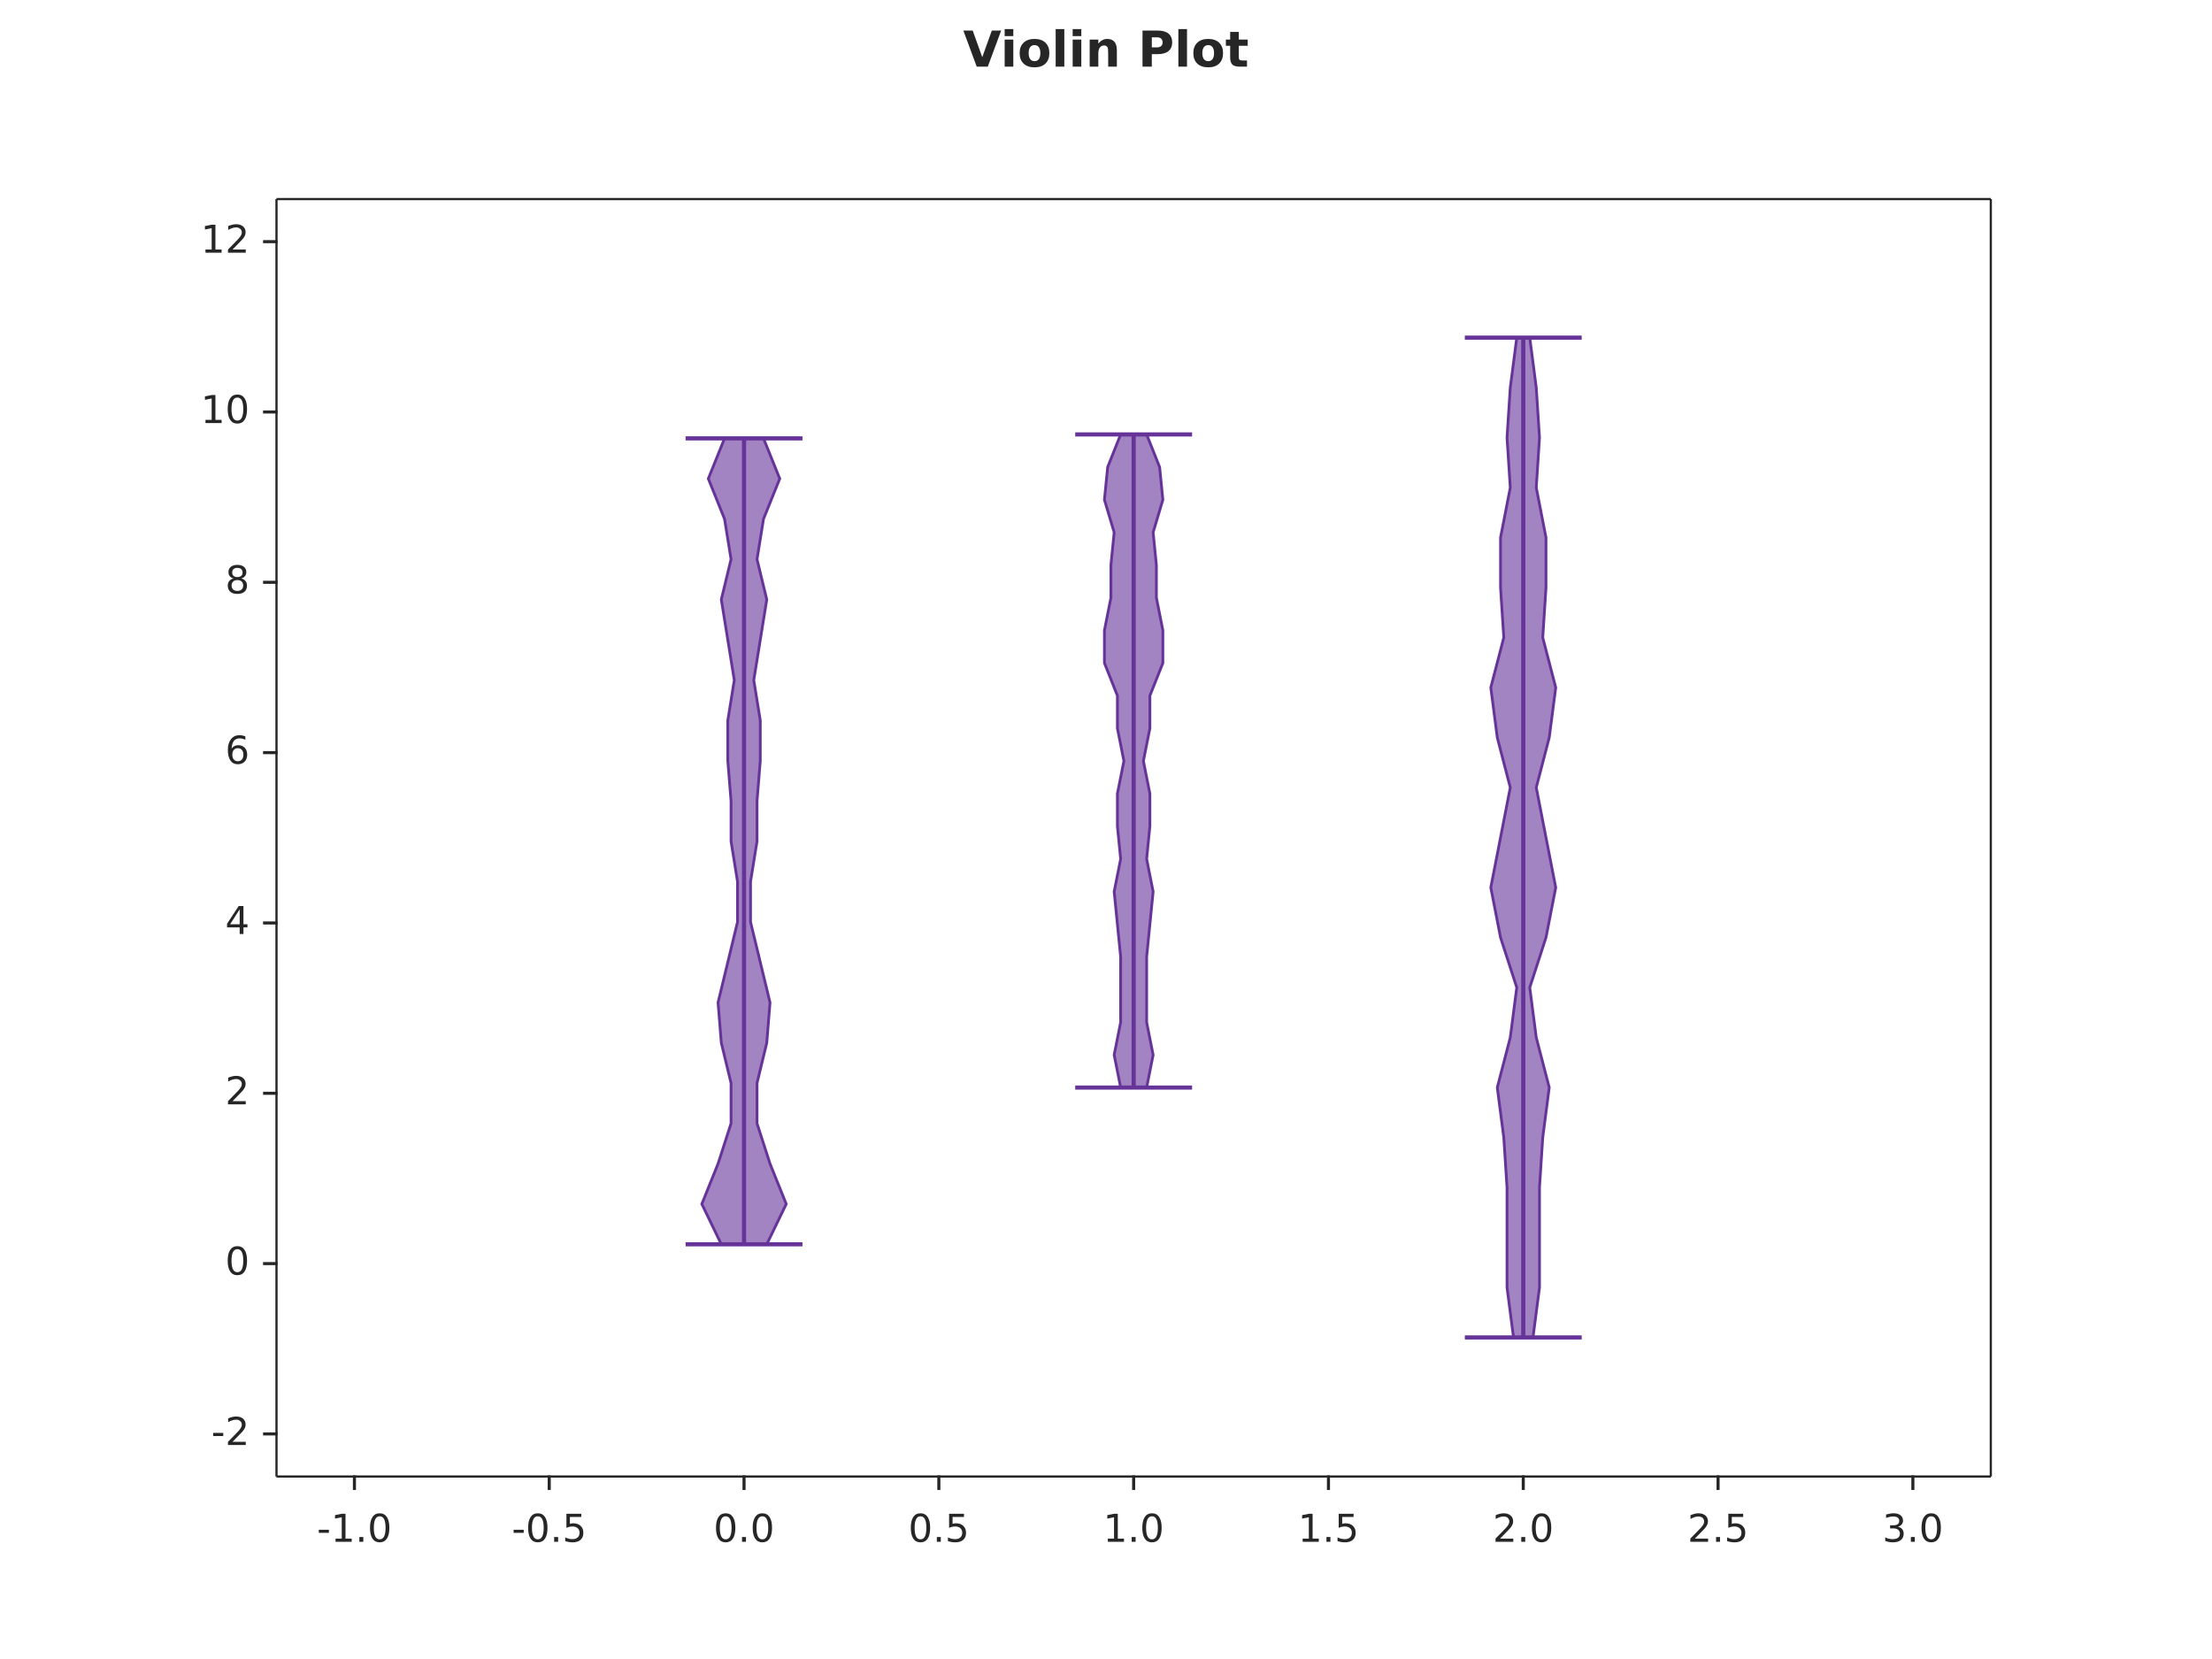
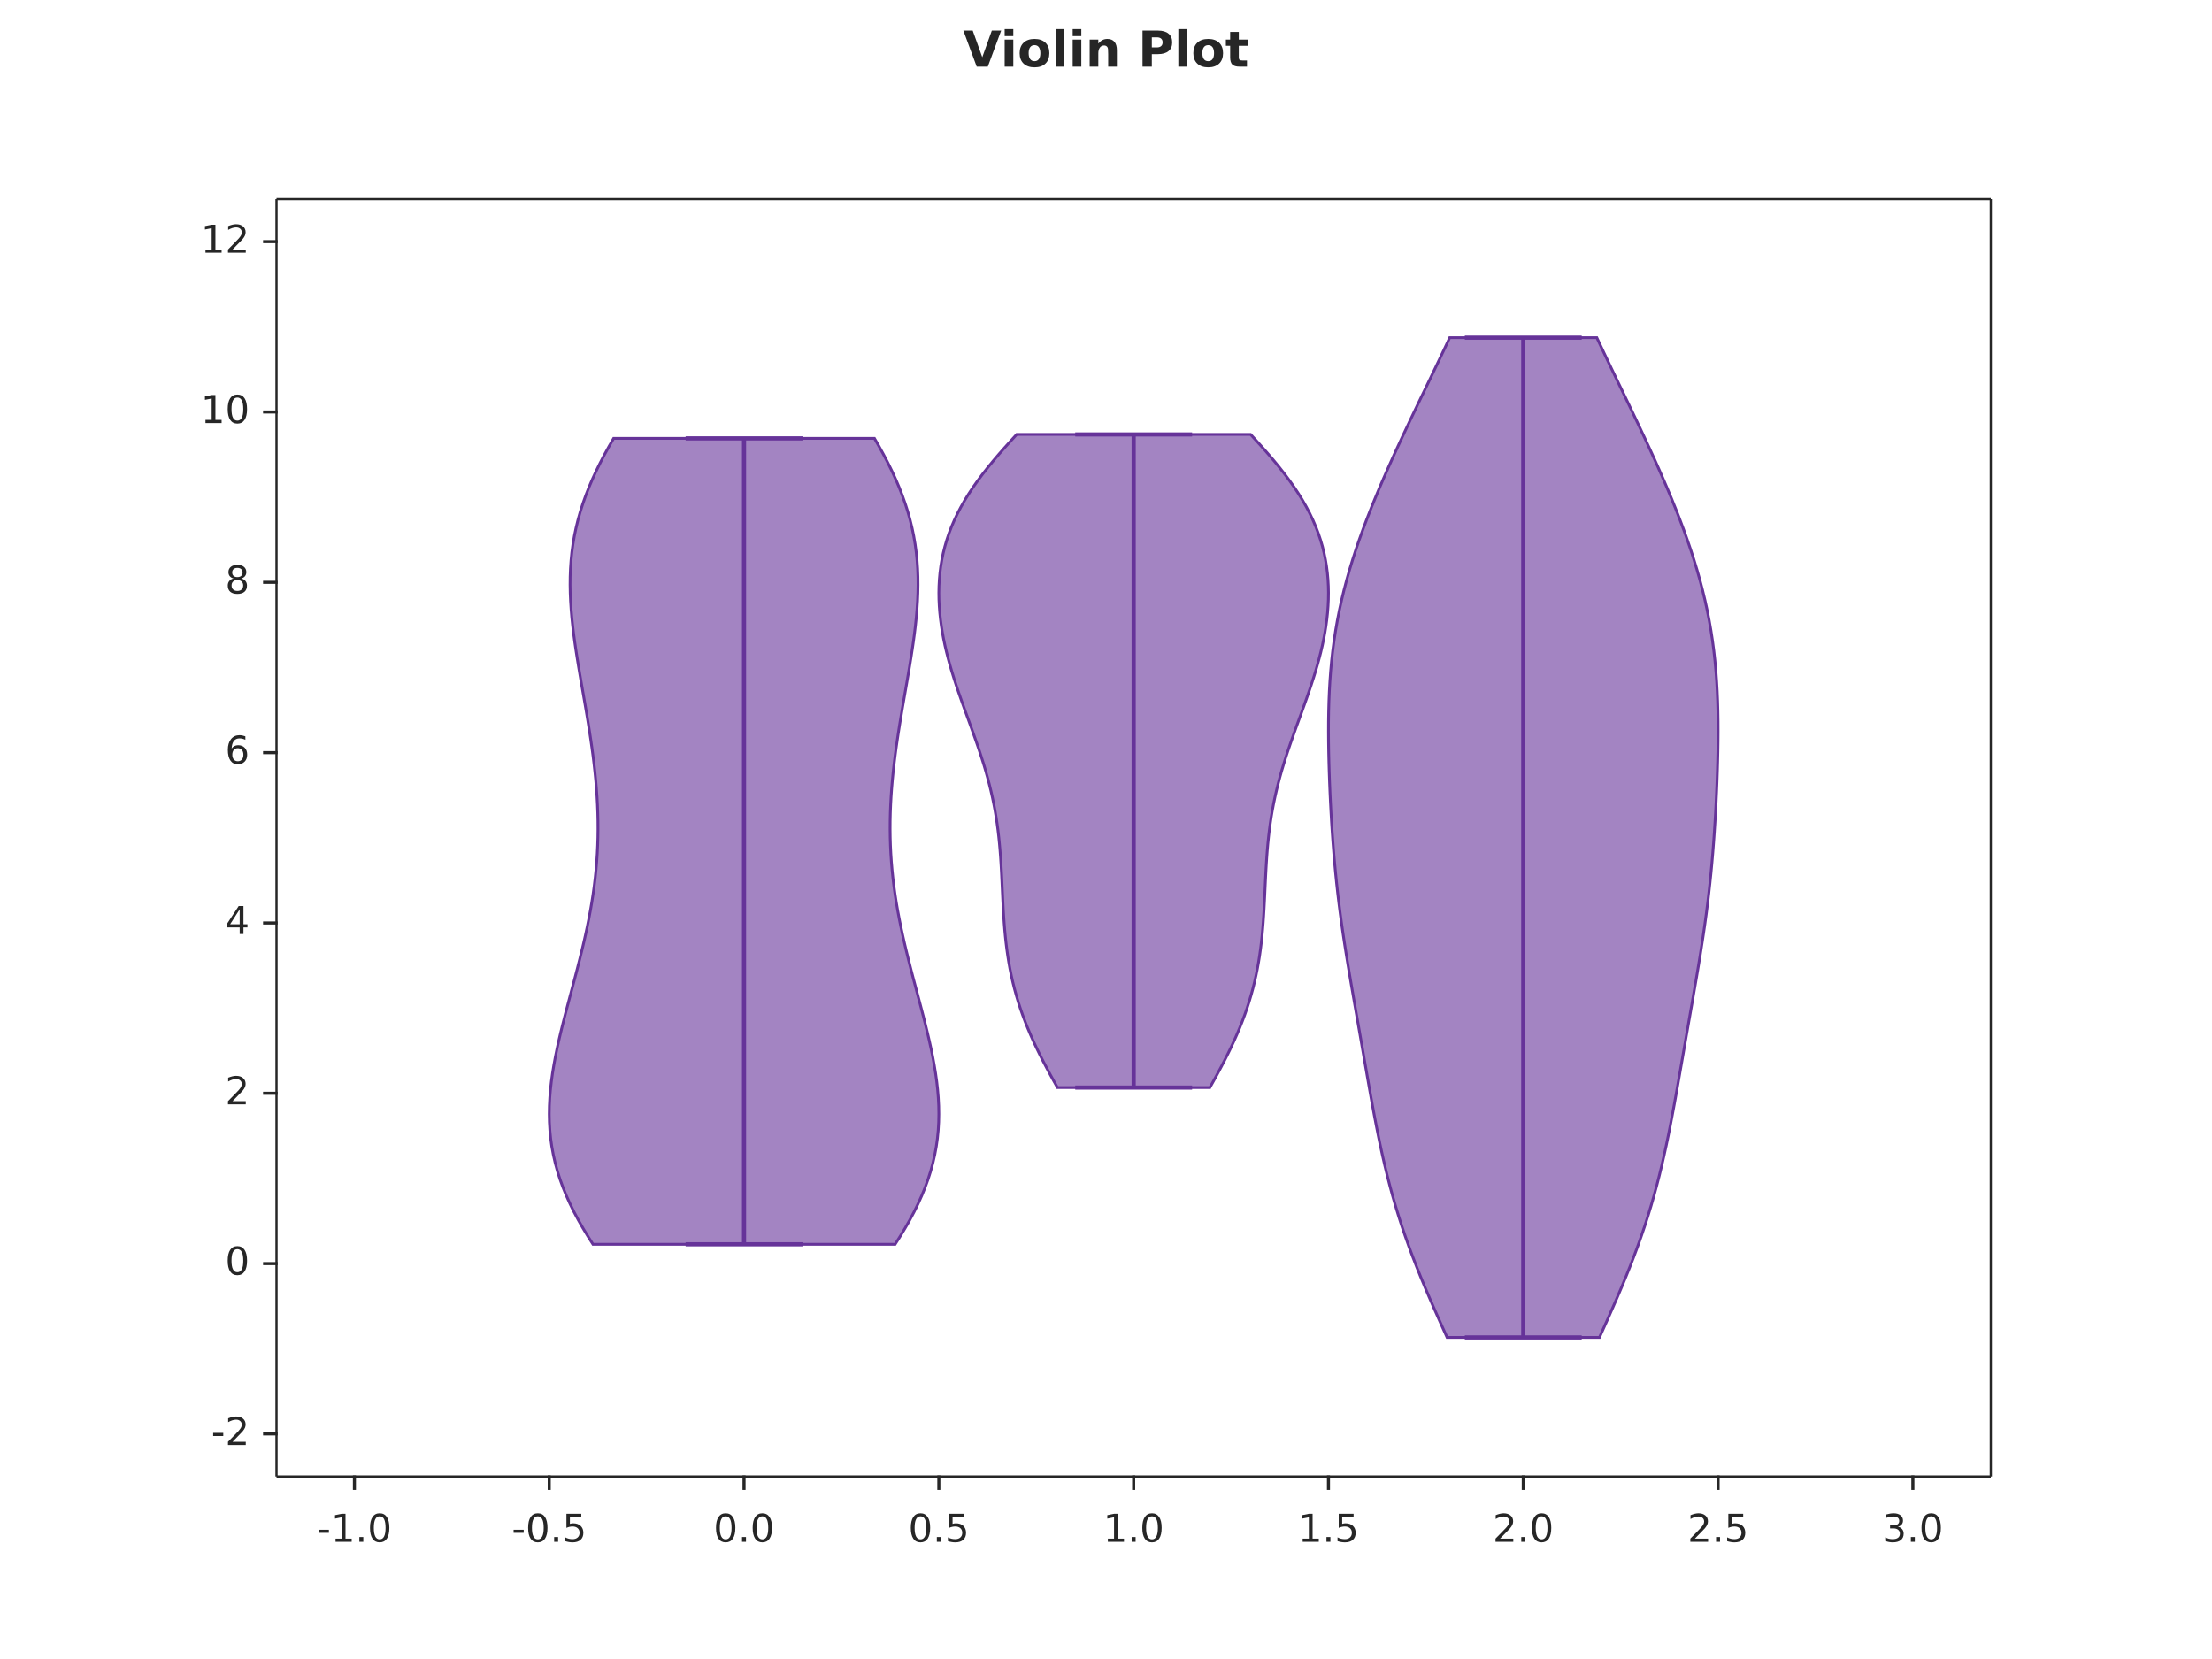
<svg xmlns="http://www.w3.org/2000/svg" viewBox="0 0 800 600" width="800" height="600" style="width:100%;height:auto" role="img" aria-labelledby="chart-title">
  <rect x="0" y="0" width="800" height="600" fill="#FFFFFF" />
  <path d="M0.087 -13.041L3.468 -13.041L6.927 -3.415L10.377 -13.041L13.757 -13.041L8.927 0L4.918 0L0.087 -13.041ZM15.024 -9.783L18.151 -9.783L18.151 0L15.024 0L15.024 -9.783ZM15.024 -13.591L18.151 -13.591L18.151 -11.041L15.024 -11.041L15.024 -13.591ZM25.829 -7.783Q24.789 -7.783 24.244 -7.036Q23.698 -6.289 23.698 -4.883Q23.698 -3.476 24.244 -2.73Q24.789 -1.983 25.829 -1.983Q26.851 -1.983 27.392 -2.73Q27.934 -3.476 27.934 -4.883Q27.934 -6.289 27.392 -7.036Q26.851 -7.783 25.829 -7.783ZM25.829 -10.019Q28.353 -10.019 29.773 -8.656Q31.192 -7.294 31.192 -4.883Q31.192 -2.472 29.773 -1.109Q28.353 0.253 25.829 0.253Q23.296 0.253 21.868 -1.109Q20.439 -2.472 20.439 -4.883Q20.439 -7.294 21.868 -8.656Q23.296 -10.019 25.829 -10.019ZM33.472 -13.591L36.599 -13.591L36.599 0L33.472 0L33.472 -13.591ZM39.621 -9.783L42.748 -9.783L42.748 0L39.621 0L39.621 -9.783ZM39.621 -13.591L42.748 -13.591L42.748 -11.041L39.621 -11.041L39.621 -13.591ZM55.606 -5.957L55.606 0L52.461 0L52.461 -0.97L52.461 -4.56Q52.461 -5.826 52.404 -6.307Q52.348 -6.787 52.208 -7.014Q52.025 -7.32 51.71 -7.49Q51.396 -7.66 50.994 -7.66Q50.016 -7.66 49.456 -6.905Q48.898 -6.149 48.898 -4.813L48.898 0L45.77 0L45.77 -9.783L48.898 -9.783L48.898 -8.35Q49.605 -9.206 50.4 -9.613Q51.195 -10.019 52.156 -10.019Q53.85 -10.019 54.728 -8.979Q55.606 -7.94 55.606 -5.957ZM64.882 -13.041L70.464 -13.041Q72.953 -13.041 74.285 -11.936Q75.617 -10.831 75.617 -8.787Q75.617 -6.735 74.285 -5.63Q72.953 -4.525 70.464 -4.525L68.245 -4.525L68.245 0L64.882 0L64.882 -13.041ZM68.245 -10.604L68.245 -6.962L70.106 -6.962Q71.084 -6.962 71.617 -7.438Q72.15 -7.914 72.15 -8.787Q72.15 -9.661 71.617 -10.132Q71.084 -10.604 70.106 -10.604L68.245 -10.604ZM77.845 -13.591L80.972 -13.591L80.972 0L77.845 0L77.845 -13.591ZM88.65 -7.783Q87.61 -7.783 87.064 -7.036Q86.518 -6.289 86.518 -4.883Q86.518 -3.476 87.064 -2.73Q87.61 -1.983 88.65 -1.983Q89.672 -1.983 90.213 -2.73Q90.755 -3.476 90.755 -4.883Q90.755 -6.289 90.213 -7.036Q89.672 -7.783 88.65 -7.783ZM88.65 -10.019Q91.174 -10.019 92.593 -8.656Q94.013 -7.294 94.013 -4.883Q94.013 -2.472 92.593 -1.109Q91.174 0.253 88.65 0.253Q86.117 0.253 84.688 -1.109Q83.26 -2.472 83.26 -4.883Q83.26 -7.294 84.688 -8.656Q86.117 -10.019 88.65 -10.019ZM99.708 -12.561L99.708 -9.783L102.931 -9.783L102.931 -7.547L99.708 -7.547L99.708 -3.398Q99.708 -2.717 99.979 -2.476Q100.249 -2.236 101.053 -2.236L102.66 -2.236L102.66 0L99.979 0Q98.127 0 97.354 -0.773Q96.581 -1.546 96.581 -3.398L96.581 -7.547L95.026 -7.547L95.026 -9.783L96.581 -9.783L96.581 -12.561L99.708 -12.561Z" fill="#262626" transform="translate(400,24.1) translate(-51.67514,0)" />
  <rect x="100" y="72" width="620" height="462" fill="#FFFFFF" />
  <line x1="128.182" y1="533.6" x2="128.182" y2="538.861" stroke="#262626" stroke-width="1.111" />
  <path d="M0.678 -4.361L4.333 -4.361L4.333 -3.248L0.678 -3.248L0.678 -4.361ZM6.741 -1.153L8.979 -1.153L8.979 -8.877L6.544 -8.389L6.544 -9.637L8.965 -10.125L10.335 -10.125L10.335 -1.153L12.573 -1.153L12.573 0L6.741 0L6.741 -1.153ZM15.347 -1.723L16.778 -1.723L16.778 0L15.347 0L15.347 -1.723ZM22.698 -9.223Q21.64 -9.223 21.108 -8.182Q20.576 -7.141 20.576 -5.052Q20.576 -2.97 21.108 -1.929Q21.64 -0.888 22.698 -0.888Q23.763 -0.888 24.295 -1.929Q24.828 -2.97 24.828 -5.052Q24.828 -7.141 24.295 -8.182Q23.763 -9.223 22.698 -9.223ZM22.698 -10.308Q24.401 -10.308 25.299 -8.962Q26.198 -7.616 26.198 -5.052Q26.198 -2.496 25.299 -1.149Q24.401 0.197 22.698 0.197Q20.996 0.197 20.098 -1.149Q19.199 -2.496 19.199 -5.052Q19.199 -7.616 20.098 -8.962Q20.996 -10.308 22.698 -10.308Z" fill="#262626" transform="translate(128.1818,557.6111) translate(-13.56337,0)" />
  <line x1="198.636" y1="533.6" x2="198.636" y2="538.861" stroke="#262626" stroke-width="1.111" />
  <path d="M0.678 -4.361L4.333 -4.361L4.333 -3.248L0.678 -3.248L0.678 -4.361ZM9.433 -9.223Q8.375 -9.223 7.843 -8.182Q7.311 -7.141 7.311 -5.052Q7.311 -2.97 7.843 -1.929Q8.375 -0.888 9.433 -0.888Q10.498 -0.888 11.03 -1.929Q11.563 -2.97 11.563 -5.052Q11.563 -7.141 11.03 -8.182Q10.498 -9.223 9.433 -9.223ZM9.433 -10.308Q11.136 -10.308 12.034 -8.962Q12.933 -7.616 12.933 -5.052Q12.933 -2.496 12.034 -1.149Q11.136 0.197 9.433 0.197Q7.731 0.197 6.833 -1.149Q5.934 -2.496 5.934 -5.052Q5.934 -7.616 6.833 -8.962Q7.731 -10.308 9.433 -10.308ZM15.347 -1.723L16.778 -1.723L16.778 0L15.347 0L15.347 -1.723ZM19.782 -10.125L25.16 -10.125L25.16 -8.972L21.037 -8.972L21.037 -6.49Q21.335 -6.592 21.634 -6.643Q21.932 -6.694 22.23 -6.694Q23.926 -6.694 24.916 -5.764Q25.906 -4.835 25.906 -3.248Q25.906 -1.614 24.889 -0.709Q23.872 0.197 22.02 0.197Q21.383 0.197 20.721 0.088C20.281 0.016 19.825 -0.093 19.355 -0.237L19.355 -1.614Q19.965 -1.282 20.616 -1.119Q21.267 -0.956 21.993 -0.956Q23.166 -0.956 23.851 -1.573Q24.536 -2.19 24.536 -3.248Q24.536 -4.306 23.851 -4.923Q23.166 -5.541 21.993 -5.541Q21.444 -5.541 20.898 -5.419Q20.352 -5.296 19.782 -5.039L19.782 -10.125Z" fill="#262626" transform="translate(198.6364,557.6111) translate(-13.56337,0)" />
  <line x1="269.091" y1="533.6" x2="269.091" y2="538.861" stroke="#262626" stroke-width="1.111" />
  <path d="M4.415 -9.223Q3.357 -9.223 2.825 -8.182Q2.292 -7.141 2.292 -5.052Q2.292 -2.97 2.825 -1.929Q3.357 -0.888 4.415 -0.888Q5.48 -0.888 6.012 -1.929Q6.544 -2.97 6.544 -5.052Q6.544 -7.141 6.012 -8.182Q5.48 -9.223 4.415 -9.223ZM4.415 -10.308Q6.117 -10.308 7.016 -8.962Q7.914 -7.616 7.914 -5.052Q7.914 -2.496 7.016 -1.149Q6.117 0.197 4.415 0.197Q2.713 0.197 1.814 -1.149Q0.916 -2.496 0.916 -5.052Q0.916 -7.616 1.814 -8.962Q2.713 -10.308 4.415 -10.308ZM10.329 -1.723L11.759 -1.723L11.759 0L10.329 0L10.329 -1.723ZM17.68 -9.223Q16.622 -9.223 16.09 -8.182Q15.557 -7.141 15.557 -5.052Q15.557 -2.97 16.09 -1.929Q16.622 -0.888 17.68 -0.888Q18.745 -0.888 19.277 -1.929Q19.809 -2.97 19.809 -5.052Q19.809 -7.141 19.277 -8.182Q18.745 -9.223 17.68 -9.223ZM17.68 -10.308Q19.382 -10.308 20.281 -8.962Q21.179 -7.616 21.179 -5.052Q21.179 -2.496 20.281 -1.149Q19.382 0.197 17.68 0.197Q15.978 0.197 15.079 -1.149Q14.181 -2.496 14.181 -5.052Q14.181 -7.616 15.079 -8.962Q15.978 -10.308 17.68 -10.308Z" fill="#262626" transform="translate(269.0909,557.6111) translate(-11.05415,0)" />
  <line x1="339.545" y1="533.6" x2="339.545" y2="538.861" stroke="#262626" stroke-width="1.111" />
  <path d="M4.415 -9.223Q3.357 -9.223 2.825 -8.182Q2.292 -7.141 2.292 -5.052Q2.292 -2.97 2.825 -1.929Q3.357 -0.888 4.415 -0.888Q5.48 -0.888 6.012 -1.929Q6.544 -2.97 6.544 -5.052Q6.544 -7.141 6.012 -8.182Q5.48 -9.223 4.415 -9.223ZM4.415 -10.308Q6.117 -10.308 7.016 -8.962Q7.914 -7.616 7.914 -5.052Q7.914 -2.496 7.016 -1.149Q6.117 0.197 4.415 0.197Q2.713 0.197 1.814 -1.149Q0.916 -2.496 0.916 -5.052Q0.916 -7.616 1.814 -8.962Q2.713 -10.308 4.415 -10.308ZM10.329 -1.723L11.759 -1.723L11.759 0L10.329 0L10.329 -1.723ZM14.764 -10.125L20.142 -10.125L20.142 -8.972L16.018 -8.972L16.018 -6.49Q16.317 -6.592 16.615 -6.643Q16.913 -6.694 17.212 -6.694Q18.907 -6.694 19.898 -5.764Q20.888 -4.835 20.888 -3.248Q20.888 -1.614 19.87 -0.709Q18.853 0.197 17.002 0.197Q16.364 0.197 15.703 0.088C15.262 0.016 14.807 -0.093 14.336 -0.237L14.336 -1.614Q14.947 -1.282 15.598 -1.119Q16.249 -0.956 16.975 -0.956Q18.148 -0.956 18.833 -1.573Q19.518 -2.19 19.518 -3.248Q19.518 -4.306 18.833 -4.923Q18.148 -5.541 16.975 -5.541Q16.425 -5.541 15.879 -5.419Q15.333 -5.296 14.764 -5.039L14.764 -10.125Z" fill="#262626" transform="translate(339.5455,557.6111) translate(-11.05415,0)" />
  <line x1="410" y1="533.6" x2="410" y2="538.861" stroke="#262626" stroke-width="1.111" />
  <path d="M1.723 -1.153L3.961 -1.153L3.961 -8.877L1.526 -8.389L1.526 -9.637L3.947 -10.125L5.317 -10.125L5.317 -1.153L7.555 -1.153L7.555 0L1.723 0L1.723 -1.153ZM10.329 -1.723L11.759 -1.723L11.759 0L10.329 0L10.329 -1.723ZM17.68 -9.223Q16.622 -9.223 16.09 -8.182Q15.557 -7.141 15.557 -5.052Q15.557 -2.97 16.09 -1.929Q16.622 -0.888 17.68 -0.888Q18.745 -0.888 19.277 -1.929Q19.809 -2.97 19.809 -5.052Q19.809 -7.141 19.277 -8.182Q18.745 -9.223 17.68 -9.223ZM17.68 -10.308Q19.382 -10.308 20.281 -8.962Q21.179 -7.616 21.179 -5.052Q21.179 -2.496 20.281 -1.149Q19.382 0.197 17.68 0.197Q15.978 0.197 15.079 -1.149Q14.181 -2.496 14.181 -5.052Q14.181 -7.616 15.079 -8.962Q15.978 -10.308 17.68 -10.308Z" fill="#262626" transform="translate(410,557.6111) translate(-11.05415,0)" />
  <line x1="480.455" y1="533.6" x2="480.455" y2="538.861" stroke="#262626" stroke-width="1.111" />
  <path d="M1.723 -1.153L3.961 -1.153L3.961 -8.877L1.526 -8.389L1.526 -9.637L3.947 -10.125L5.317 -10.125L5.317 -1.153L7.555 -1.153L7.555 0L1.723 0L1.723 -1.153ZM10.329 -1.723L11.759 -1.723L11.759 0L10.329 0L10.329 -1.723ZM14.764 -10.125L20.142 -10.125L20.142 -8.972L16.018 -8.972L16.018 -6.49Q16.317 -6.592 16.615 -6.643Q16.913 -6.694 17.212 -6.694Q18.907 -6.694 19.898 -5.764Q20.888 -4.835 20.888 -3.248Q20.888 -1.614 19.87 -0.709Q18.853 0.197 17.002 0.197Q16.364 0.197 15.703 0.088C15.262 0.016 14.807 -0.093 14.336 -0.237L14.336 -1.614Q14.947 -1.282 15.598 -1.119Q16.249 -0.956 16.975 -0.956Q18.148 -0.956 18.833 -1.573Q19.518 -2.19 19.518 -3.248Q19.518 -4.306 18.833 -4.923Q18.148 -5.541 16.975 -5.541Q16.425 -5.541 15.879 -5.419Q15.333 -5.296 14.764 -5.039L14.764 -10.125Z" fill="#262626" transform="translate(480.4545,557.6111) translate(-11.05415,0)" />
  <line x1="550.909" y1="533.6" x2="550.909" y2="538.861" stroke="#262626" stroke-width="1.111" />
  <path d="M2.665 -1.153L7.446 -1.153L7.446 0L1.017 0L1.017 -1.153Q1.797 -1.96 3.143 -3.32Q4.489 -4.679 4.835 -5.073Q5.493 -5.812 5.754 -6.324Q6.015 -6.836 6.015 -7.331Q6.015 -8.138 5.449 -8.647Q4.883 -9.155 3.974 -9.155Q3.33 -9.155 2.614 -8.931Q1.899 -8.708 1.085 -8.253L1.085 -9.637Q1.912 -9.969 2.631 -10.139Q3.35 -10.308 3.947 -10.308Q5.52 -10.308 6.456 -9.521Q7.392 -8.735 7.392 -7.419Q7.392 -6.795 7.158 -6.236Q6.924 -5.676 6.307 -4.917Q6.137 -4.72 5.229 -3.781Q4.32 -2.842 2.665 -1.153ZM10.329 -1.723L11.759 -1.723L11.759 0L10.329 0L10.329 -1.723ZM17.68 -9.223Q16.622 -9.223 16.09 -8.182Q15.557 -7.141 15.557 -5.052Q15.557 -2.97 16.09 -1.929Q16.622 -0.888 17.68 -0.888Q18.745 -0.888 19.277 -1.929Q19.809 -2.97 19.809 -5.052Q19.809 -7.141 19.277 -8.182Q18.745 -9.223 17.68 -9.223ZM17.68 -10.308Q19.382 -10.308 20.281 -8.962Q21.179 -7.616 21.179 -5.052Q21.179 -2.496 20.281 -1.149Q19.382 0.197 17.68 0.197Q15.978 0.197 15.079 -1.149Q14.181 -2.496 14.181 -5.052Q14.181 -7.616 15.079 -8.962Q15.978 -10.308 17.68 -10.308Z" fill="#262626" transform="translate(550.9091,557.6111) translate(-11.05415,0)" />
  <line x1="621.364" y1="533.6" x2="621.364" y2="538.861" stroke="#262626" stroke-width="1.111" />
  <path d="M2.665 -1.153L7.446 -1.153L7.446 0L1.017 0L1.017 -1.153Q1.797 -1.96 3.143 -3.32Q4.489 -4.679 4.835 -5.073Q5.493 -5.812 5.754 -6.324Q6.015 -6.836 6.015 -7.331Q6.015 -8.138 5.449 -8.647Q4.883 -9.155 3.974 -9.155Q3.33 -9.155 2.614 -8.931Q1.899 -8.708 1.085 -8.253L1.085 -9.637Q1.912 -9.969 2.631 -10.139Q3.35 -10.308 3.947 -10.308Q5.52 -10.308 6.456 -9.521Q7.392 -8.735 7.392 -7.419Q7.392 -6.795 7.158 -6.236Q6.924 -5.676 6.307 -4.917Q6.137 -4.72 5.229 -3.781Q4.32 -2.842 2.665 -1.153ZM10.329 -1.723L11.759 -1.723L11.759 0L10.329 0L10.329 -1.723ZM14.764 -10.125L20.142 -10.125L20.142 -8.972L16.018 -8.972L16.018 -6.49Q16.317 -6.592 16.615 -6.643Q16.913 -6.694 17.212 -6.694Q18.907 -6.694 19.898 -5.764Q20.888 -4.835 20.888 -3.248Q20.888 -1.614 19.87 -0.709Q18.853 0.197 17.002 0.197Q16.364 0.197 15.703 0.088C15.262 0.016 14.807 -0.093 14.336 -0.237L14.336 -1.614Q14.947 -1.282 15.598 -1.119Q16.249 -0.956 16.975 -0.956Q18.148 -0.956 18.833 -1.573Q19.518 -2.19 19.518 -3.248Q19.518 -4.306 18.833 -4.923Q18.148 -5.541 16.975 -5.541Q16.425 -5.541 15.879 -5.419Q15.333 -5.296 14.764 -5.039L14.764 -10.125Z" fill="#262626" transform="translate(621.3636,557.6111) translate(-11.05415,0)" />
  <line x1="691.818" y1="533.6" x2="691.818" y2="538.861" stroke="#262626" stroke-width="1.111" />
  <path d="M5.636 -5.459Q6.619 -5.249 7.172 -4.584Q7.724 -3.92 7.724 -2.943Q7.724 -1.444 6.694 -0.624Q5.663 0.197 3.764 0.197Q3.126 0.197 2.452 0.071Q1.777 -0.054 1.058 -0.305L1.058 -1.628Q1.628 -1.295 2.306 -1.126Q2.984 -0.956 3.723 -0.956Q5.012 -0.956 5.686 -1.465Q6.361 -1.973 6.361 -2.943Q6.361 -3.838 5.734 -4.344Q5.107 -4.849 3.988 -4.849L2.808 -4.849L2.808 -5.975L4.042 -5.975Q5.052 -5.975 5.588 -6.378Q6.124 -6.782 6.124 -7.541Q6.124 -8.321 5.571 -8.738Q5.018 -9.155 3.988 -9.155Q3.425 -9.155 2.78 -9.033Q2.136 -8.911 1.363 -8.653L1.363 -9.874Q2.143 -10.091 2.825 -10.2Q3.506 -10.308 4.11 -10.308Q5.669 -10.308 6.578 -9.599Q7.487 -8.891 7.487 -7.684Q7.487 -6.843 7.005 -6.263Q6.524 -5.683 5.636 -5.459ZM10.329 -1.723L11.759 -1.723L11.759 0L10.329 0L10.329 -1.723ZM17.68 -9.223Q16.622 -9.223 16.09 -8.182Q15.557 -7.141 15.557 -5.052Q15.557 -2.97 16.09 -1.929Q16.622 -0.888 17.68 -0.888Q18.745 -0.888 19.277 -1.929Q19.809 -2.97 19.809 -5.052Q19.809 -7.141 19.277 -8.182Q18.745 -9.223 17.68 -9.223ZM17.68 -10.308Q19.382 -10.308 20.281 -8.962Q21.179 -7.616 21.179 -5.052Q21.179 -2.496 20.281 -1.149Q19.382 0.197 17.68 0.197Q15.978 0.197 15.079 -1.149Q14.181 -2.496 14.181 -5.052Q14.181 -7.616 15.079 -8.962Q15.978 -10.308 17.68 -10.308Z" fill="#262626" transform="translate(691.8182,557.6111) translate(-11.05415,0)" />
  <line x1="95.139" y1="518.6" x2="100.4" y2="518.6" stroke="#262626" stroke-width="1.111" />
  <path d="M0.678 -4.361L4.333 -4.361L4.333 -3.248L0.678 -3.248L0.678 -4.361ZM7.684 -1.153L12.465 -1.153L12.465 0L6.036 0L6.036 -1.153Q6.816 -1.96 8.162 -3.32Q9.508 -4.679 9.854 -5.073Q10.512 -5.812 10.773 -6.324Q11.034 -6.836 11.034 -7.331Q11.034 -8.138 10.467 -8.647Q9.901 -9.155 8.993 -9.155Q8.348 -9.155 7.633 -8.931Q6.917 -8.708 6.104 -8.253L6.104 -9.637Q6.931 -9.969 7.65 -10.139Q8.369 -10.308 8.965 -10.308Q10.539 -10.308 11.475 -9.521Q12.411 -8.735 12.411 -7.419Q12.411 -6.795 12.177 -6.236Q11.943 -5.676 11.325 -4.917Q11.156 -4.72 10.247 -3.781Q9.338 -2.842 7.684 -1.153Z" fill="#262626" transform="translate(90.27778,522.6) translate(-13.86176,0)" />
  <line x1="95.139" y1="457" x2="100.4" y2="457" stroke="#262626" stroke-width="1.111" />
  <path d="M4.415 -9.223Q3.357 -9.223 2.825 -8.182Q2.292 -7.141 2.292 -5.052Q2.292 -2.97 2.825 -1.929Q3.357 -0.888 4.415 -0.888Q5.48 -0.888 6.012 -1.929Q6.544 -2.97 6.544 -5.052Q6.544 -7.141 6.012 -8.182Q5.48 -9.223 4.415 -9.223ZM4.415 -10.308Q6.117 -10.308 7.016 -8.962Q7.914 -7.616 7.914 -5.052Q7.914 -2.496 7.016 -1.149Q6.117 0.197 4.415 0.197Q2.713 0.197 1.814 -1.149Q0.916 -2.496 0.916 -5.052Q0.916 -7.616 1.814 -8.962Q2.713 -10.308 4.415 -10.308Z" fill="#262626" transform="translate(90.27778,461) translate(-8.843316,0)" />
  <line x1="95.139" y1="395.4" x2="100.4" y2="395.4" stroke="#262626" stroke-width="1.111" />
  <path d="M2.665 -1.153L7.446 -1.153L7.446 0L1.017 0L1.017 -1.153Q1.797 -1.96 3.143 -3.32Q4.489 -4.679 4.835 -5.073Q5.493 -5.812 5.754 -6.324Q6.015 -6.836 6.015 -7.331Q6.015 -8.138 5.449 -8.647Q4.883 -9.155 3.974 -9.155Q3.33 -9.155 2.614 -8.931Q1.899 -8.708 1.085 -8.253L1.085 -9.637Q1.912 -9.969 2.631 -10.139Q3.35 -10.308 3.947 -10.308Q5.52 -10.308 6.456 -9.521Q7.392 -8.735 7.392 -7.419Q7.392 -6.795 7.158 -6.236Q6.924 -5.676 6.307 -4.917Q6.137 -4.72 5.229 -3.781Q4.32 -2.842 2.665 -1.153Z" fill="#262626" transform="translate(90.27778,399.4) translate(-8.843316,0)" />
  <line x1="95.139" y1="333.8" x2="100.4" y2="333.8" stroke="#262626" stroke-width="1.111" />
  <path d="M5.249 -8.931L1.79 -3.526L5.249 -3.526L5.249 -8.931ZM4.89 -10.125L6.612 -10.125L6.612 -3.526L8.057 -3.526L8.057 -2.387L6.612 -2.387L6.612 0L5.249 0L5.249 -2.387L0.678 -2.387L0.678 -3.71L4.89 -10.125Z" fill="#262626" transform="translate(90.27778,337.8) translate(-8.843316,0)" />
  <line x1="95.139" y1="272.2" x2="100.4" y2="272.2" stroke="#262626" stroke-width="1.111" />
  <path d="M4.584 -5.608Q3.662 -5.608 3.123 -4.978Q2.584 -4.347 2.584 -3.248Q2.584 -2.157 3.123 -1.522Q3.662 -0.888 4.584 -0.888Q5.507 -0.888 6.046 -1.522Q6.585 -2.157 6.585 -3.248Q6.585 -4.347 6.046 -4.978Q5.507 -5.608 4.584 -5.608ZM7.304 -9.901L7.304 -8.653Q6.788 -8.898 6.263 -9.026Q5.737 -9.155 5.222 -9.155Q3.866 -9.155 3.15 -8.24Q2.435 -7.324 2.333 -5.473Q2.733 -6.063 3.337 -6.378Q3.94 -6.694 4.666 -6.694Q6.192 -6.694 7.077 -5.768Q7.962 -4.842 7.962 -3.248Q7.962 -1.689 7.039 -0.746Q6.117 0.197 4.584 0.197Q2.828 0.197 1.899 -1.149Q0.97 -2.496 0.97 -5.052Q0.97 -7.453 2.109 -8.881Q3.248 -10.308 5.168 -10.308Q5.683 -10.308 6.209 -10.206Q6.734 -10.105 7.304 -9.901Z" fill="#262626" transform="translate(90.27778,276.2) translate(-8.843316,0)" />
  <line x1="95.139" y1="210.6" x2="100.4" y2="210.6" stroke="#262626" stroke-width="1.111" />
  <path d="M4.415 -4.808Q3.438 -4.808 2.879 -4.286Q2.319 -3.764 2.319 -2.848Q2.319 -1.933 2.879 -1.411Q3.438 -0.888 4.415 -0.888Q5.391 -0.888 5.954 -1.414Q6.517 -1.94 6.517 -2.848Q6.517 -3.764 5.958 -4.286Q5.398 -4.808 4.415 -4.808ZM3.045 -5.391Q2.163 -5.608 1.672 -6.212Q1.18 -6.816 1.18 -7.684Q1.18 -8.898 2.045 -9.603Q2.909 -10.308 4.415 -10.308Q5.927 -10.308 6.788 -9.603Q7.65 -8.898 7.65 -7.684Q7.65 -6.816 7.158 -6.212Q6.666 -5.608 5.792 -5.391Q6.782 -5.161 7.334 -4.489Q7.887 -3.818 7.887 -2.848Q7.887 -1.377 6.989 -0.59Q6.09 0.197 4.415 0.197Q2.74 0.197 1.841 -0.59Q0.943 -1.377 0.943 -2.848Q0.943 -3.818 1.499 -4.489Q2.055 -5.161 3.045 -5.391ZM2.543 -7.555Q2.543 -6.768 3.035 -6.327Q3.526 -5.886 4.415 -5.886Q5.296 -5.886 5.795 -6.327Q6.293 -6.768 6.293 -7.555Q6.293 -8.341 5.795 -8.782Q5.296 -9.223 4.415 -9.223Q3.526 -9.223 3.035 -8.782Q2.543 -8.341 2.543 -7.555Z" fill="#262626" transform="translate(90.27778,214.6) translate(-8.843316,0)" />
  <line x1="95.139" y1="149" x2="100.4" y2="149" stroke="#262626" stroke-width="1.111" />
  <path d="M1.723 -1.153L3.961 -1.153L3.961 -8.877L1.526 -8.389L1.526 -9.637L3.947 -10.125L5.317 -10.125L5.317 -1.153L7.555 -1.153L7.555 0L1.723 0L1.723 -1.153ZM13.258 -9.223Q12.2 -9.223 11.668 -8.182Q11.136 -7.141 11.136 -5.052Q11.136 -2.97 11.668 -1.929Q12.2 -0.888 13.258 -0.888Q14.323 -0.888 14.855 -1.929Q15.388 -2.97 15.388 -5.052Q15.388 -7.141 14.855 -8.182Q14.323 -9.223 13.258 -9.223ZM13.258 -10.308Q14.96 -10.308 15.859 -8.962Q16.758 -7.616 16.758 -5.052Q16.758 -2.496 15.859 -1.149Q14.96 0.197 13.258 0.197Q11.556 0.197 10.657 -1.149Q9.759 -2.496 9.759 -5.052Q9.759 -7.616 10.657 -8.962Q11.556 -10.308 13.258 -10.308Z" fill="#262626" transform="translate(90.27778,153) translate(-17.68663,0)" />
  <line x1="95.139" y1="87.4" x2="100.4" y2="87.4" stroke="#262626" stroke-width="1.111" />
  <path d="M1.723 -1.153L3.961 -1.153L3.961 -8.877L1.526 -8.389L1.526 -9.637L3.947 -10.125L5.317 -10.125L5.317 -1.153L7.555 -1.153L7.555 0L1.723 0L1.723 -1.153ZM11.508 -1.153L16.29 -1.153L16.29 0L9.861 0L9.861 -1.153Q10.64 -1.96 11.987 -3.32Q13.333 -4.679 13.679 -5.073Q14.336 -5.812 14.598 -6.324Q14.859 -6.836 14.859 -7.331Q14.859 -8.138 14.292 -8.647Q13.726 -9.155 12.817 -9.155Q12.173 -9.155 11.458 -8.931Q10.742 -8.708 9.928 -8.253L9.928 -9.637Q10.756 -9.969 11.475 -10.139Q12.194 -10.308 12.79 -10.308Q14.364 -10.308 15.3 -9.521Q16.235 -8.735 16.235 -7.419Q16.235 -6.795 16.001 -6.236Q15.767 -5.676 15.15 -4.917Q14.981 -4.72 14.072 -3.781Q13.163 -2.842 11.508 -1.153Z" fill="#262626" transform="translate(90.27778,91.4) translate(-17.68663,0)" />
-   <polygon points="260.871,450.018 253.826,435.444 259.697,420.87 264.394,406.297 264.394,391.723 260.871,377.149 259.697,362.575 263.22,348.002 266.742,333.428 266.742,318.854 264.394,304.28 264.394,289.707 263.22,275.133 263.22,260.559 265.568,245.985 263.22,231.412 260.871,216.838 264.394,202.264 262.045,187.691 256.174,173.117 262.045,158.543 276.136,158.543 282.008,173.117 276.136,187.691 273.788,202.264 277.311,216.838 274.962,231.412 272.614,245.985 274.962,260.559 274.962,275.133 273.788,289.707 273.788,304.28 271.439,318.854 271.439,333.428 274.962,348.002 278.485,362.575 277.311,377.149 273.788,391.723 273.788,406.297 278.485,420.87 284.356,435.444 277.311,450.018" fill="#663399" fill-opacity="0.6" stroke="#663399" stroke-width="1" />
+   <polygon points="214.459,450.018 212.585,447.074 210.805,444.129 209.127,441.185 207.561,438.241 206.113,435.297 204.787,432.353 203.589,429.408 202.522,426.464 201.586,423.52 200.783,420.576 200.112,417.632 199.571,414.687 199.157,411.743 198.867,408.799 198.695,405.855 198.636,402.911 198.685,399.966 198.834,397.022 199.078,394.078 199.407,391.134 199.815,388.19 200.295,385.246 200.838,382.301 201.437,379.357 202.084,376.413 202.772,373.469 203.493,370.525 204.241,367.58 205.007,364.636 205.786,361.692 206.57,358.748 207.355,355.804 208.133,352.859 208.899,349.915 209.648,346.971 210.374,344.027 211.074,341.083 211.742,338.139 212.375,335.194 212.968,332.25 213.519,329.306 214.025,326.362 214.484,323.418 214.892,320.473 215.249,317.529 215.553,314.585 215.804,311.641 216.001,308.697 216.143,305.752 216.232,302.808 216.268,299.864 216.252,296.92 216.186,293.976 216.07,291.032 215.907,288.087 215.699,285.143 215.449,282.199 215.158,279.255 214.83,276.311 214.467,273.366 214.073,270.422 213.651,267.478 213.204,264.534 212.736,261.59 212.251,258.645 211.752,255.701 211.245,252.757 210.733,249.813 210.222,246.869 209.716,243.925 209.22,240.98 208.741,238.036 208.283,235.092 207.854,232.148 207.459,229.204 207.104,226.259 206.796,223.315 206.543,220.371 206.349,217.427 206.223,214.483 206.17,211.538 206.197,208.594 206.309,205.65 206.513,202.706 206.812,199.762 207.211,196.818 207.715,193.873 208.325,190.929 209.043,187.985 209.872,185.041 210.81,182.097 211.856,179.152 213.01,176.208 214.266,173.264 215.622,170.32 217.072,167.376 218.61,164.431 220.228,161.487 221.92,158.543 316.262,158.543 317.953,161.487 319.572,164.431 321.11,167.376 322.56,170.32 323.915,173.264 325.172,176.208 326.325,179.152 327.372,182.097 328.31,185.041 329.138,187.985 329.857,190.929 330.467,193.873 330.971,196.818 331.37,199.762 331.669,202.706 331.873,205.65 331.985,208.594 332.012,211.538 331.959,214.483 331.832,217.427 331.639,220.371 331.385,223.315 331.078,226.259 330.723,229.204 330.328,232.148 329.898,235.092 329.441,238.036 328.962,240.98 328.466,243.925 327.96,246.869 327.449,249.813 326.937,252.757 326.43,255.701 325.931,258.645 325.446,261.59 324.978,264.534 324.531,267.478 324.109,270.422 323.715,273.366 323.352,276.311 323.024,279.255 322.733,282.199 322.482,285.143 322.275,288.087 322.112,291.032 321.996,293.976 321.929,296.92 321.913,299.864 321.949,302.808 322.038,305.752 322.181,308.697 322.378,311.641 322.629,314.585 322.933,317.529 323.29,320.473 323.698,323.418 324.156,326.362 324.662,329.306 325.214,332.25 325.807,335.194 326.44,338.139 327.108,341.083 327.807,344.027 328.534,346.971 329.283,349.915 330.049,352.859 330.827,355.804 331.611,358.748 332.396,361.692 333.175,364.636 333.941,367.58 334.689,370.525 335.41,373.469 336.097,376.413 336.745,379.357 337.344,382.301 337.887,385.246 338.366,388.19 338.775,391.134 339.104,394.078 339.347,397.022 339.497,399.966 339.545,402.911 339.487,405.855 339.315,408.799 339.025,411.743 338.611,414.687 338.07,417.632 337.399,420.576 336.596,423.52 335.66,426.464 334.592,429.408 333.394,432.353 332.069,435.297 330.621,438.241 329.054,441.185 327.377,444.129 325.597,447.074 323.723,450.018" fill="#663399" fill-opacity="0.6" stroke="#663399" stroke-width="1" />
  <line x1="269.091" y1="450.018" x2="269.091" y2="158.543" stroke="#663399" stroke-width="1.5" />
  <line x1="247.955" y1="450.018" x2="290.227" y2="450.018" stroke="#663399" stroke-width="1.5" />
  <line x1="247.955" y1="158.543" x2="290.227" y2="158.543" stroke="#663399" stroke-width="1.5" />
-   <polygon points="405.303,393.335 402.955,381.524 405.303,369.713 405.303,357.902 405.303,346.091 404.129,334.281 402.955,322.47 405.303,310.659 404.129,298.848 404.129,287.037 406.477,275.226 404.129,263.415 404.129,251.604 399.432,239.793 399.432,227.982 401.78,216.172 401.78,204.361 402.955,192.55 399.432,180.739 400.606,168.928 405.303,157.117 414.697,157.117 419.394,168.928 420.568,180.739 417.045,192.55 418.22,204.361 418.22,216.172 420.568,227.982 420.568,239.793 415.871,251.604 415.871,263.415 413.523,275.226 415.871,287.037 415.871,298.848 414.697,310.659 417.045,322.47 415.871,334.281 414.697,346.091 414.697,357.902 414.697,369.713 417.045,381.524 414.697,393.335" fill="#663399" fill-opacity="0.6" stroke="#663399" stroke-width="1" />
+   <polygon points="382.44,393.335 381.105,390.949 379.793,388.563 378.51,386.177 377.261,383.791 376.052,381.405 374.887,379.019 373.771,376.633 372.707,374.247 371.697,371.861 370.745,369.475 369.851,367.089 369.017,364.703 368.244,362.317 367.531,359.93 366.877,357.544 366.282,355.158 365.744,352.772 365.26,350.386 364.829,348 364.448,345.614 364.112,343.228 363.819,340.842 363.565,338.456 363.345,336.07 363.155,333.684 362.991,331.298 362.848,328.912 362.72,326.526 362.603,324.14 362.492,321.754 362.382,319.368 362.267,316.982 362.142,314.596 362.003,312.21 361.844,309.824 361.662,307.438 361.451,305.052 361.208,302.666 360.929,300.279 360.611,297.893 360.252,295.507 359.848,293.121 359.4,290.735 358.906,288.349 358.365,285.963 357.779,283.577 357.149,281.191 356.476,278.805 355.764,276.419 355.015,274.033 354.234,271.647 353.425,269.261 352.593,266.875 351.744,264.489 350.883,262.103 350.015,259.717 349.148,257.331 348.288,254.945 347.44,252.559 346.61,250.173 345.805,247.787 345.029,245.401 344.288,243.015 343.587,240.628 342.93,238.242 342.321,235.856 341.764,233.47 341.262,231.084 340.819,228.698 340.437,226.312 340.119,223.926 339.868,221.54 339.687,219.154 339.578,216.768 339.545,214.382 339.591,211.996 339.719,209.61 339.931,207.224 340.233,204.838 340.628,202.452 341.118,200.066 341.709,197.68 342.403,195.294 343.204,192.908 344.115,190.522 345.136,188.136 346.271,185.75 347.519,183.364 348.88,180.978 350.351,178.591 351.931,176.205 353.615,173.819 355.398,171.433 357.272,169.047 359.23,166.661 361.262,164.275 363.359,161.889 365.508,159.503 367.699,157.117 452.301,157.117 454.492,159.503 456.641,161.889 458.738,164.275 460.77,166.661 462.728,169.047 464.602,171.433 466.385,173.819 468.069,176.205 469.649,178.591 471.12,180.978 472.481,183.364 473.729,185.75 474.864,188.136 475.885,190.522 476.796,192.908 477.597,195.294 478.291,197.68 478.882,200.066 479.372,202.452 479.767,204.838 480.069,207.224 480.281,209.61 480.409,211.996 480.455,214.382 480.422,216.768 480.313,219.154 480.132,221.54 479.881,223.926 479.563,226.312 479.181,228.698 478.738,231.084 478.236,233.47 477.679,235.856 477.07,238.242 476.413,240.628 475.712,243.015 474.971,245.401 474.195,247.787 473.39,250.173 472.56,252.559 471.712,254.945 470.852,257.331 469.985,259.717 469.117,262.103 468.256,264.489 467.407,266.875 466.575,269.261 465.766,271.647 464.985,274.033 464.236,276.419 463.524,278.805 462.851,281.191 462.221,283.577 461.635,285.963 461.094,288.349 460.6,290.735 460.152,293.121 459.748,295.507 459.389,297.893 459.071,300.279 458.792,302.666 458.549,305.052 458.338,307.438 458.156,309.824 457.997,312.21 457.858,314.596 457.733,316.982 457.618,319.368 457.508,321.754 457.397,324.14 457.28,326.526 457.152,328.912 457.009,331.298 456.845,333.684 456.655,336.07 456.435,338.456 456.181,340.842 455.888,343.228 455.552,345.614 455.171,348 454.74,350.386 454.256,352.772 453.718,355.158 453.123,357.544 452.469,359.93 451.756,362.317 450.983,364.703 450.149,367.089 449.255,369.475 448.303,371.861 447.293,374.247 446.229,376.633 445.113,379.019 443.948,381.405 442.739,383.791 441.49,386.177 440.207,388.563 438.895,390.949 437.56,393.335" fill="#663399" fill-opacity="0.6" stroke="#663399" stroke-width="1" />
  <line x1="410" y1="393.335" x2="410" y2="157.117" stroke="#663399" stroke-width="1.5" />
  <line x1="388.864" y1="393.335" x2="431.136" y2="393.335" stroke="#663399" stroke-width="1.5" />
  <line x1="388.864" y1="157.117" x2="431.136" y2="157.117" stroke="#663399" stroke-width="1.5" />
-   <polygon points="547.386,483.702 545.038,465.622 545.038,447.543 545.038,429.463 543.864,411.384 541.515,393.304 546.212,375.225 548.561,357.145 542.689,339.066 539.167,320.986 542.689,302.907 546.212,284.827 541.515,266.748 539.167,248.668 543.864,230.589 542.689,212.509 542.689,194.43 546.212,176.35 545.038,158.271 546.212,140.191 548.561,122.112 553.258,122.112 555.606,140.191 556.78,158.271 555.606,176.35 559.129,194.43 559.129,212.509 557.955,230.589 562.652,248.668 560.303,266.748 555.606,284.827 559.129,302.907 562.652,320.986 559.129,339.066 553.258,357.145 555.606,375.225 560.303,393.304 557.955,411.384 556.78,429.463 556.78,447.543 556.78,465.622 554.432,483.702" fill="#663399" fill-opacity="0.6" stroke="#663399" stroke-width="1" />
+   <polygon points="523.353,483.702 521.707,480.049 520.072,476.397 518.455,472.744 516.866,469.092 515.311,465.44 513.797,461.787 512.33,458.135 510.915,454.482 509.556,450.83 508.256,447.177 507.017,443.525 505.84,439.873 504.725,436.22 503.671,432.568 502.675,428.915 501.735,425.263 500.847,421.61 500.007,417.958 499.21,414.306 498.451,410.653 497.725,407.001 497.026,403.348 496.348,399.696 495.688,396.043 495.039,392.391 494.398,388.739 493.761,385.086 493.126,381.434 492.49,377.781 491.853,374.129 491.215,370.476 490.575,366.824 489.936,363.172 489.299,359.519 488.669,355.867 488.047,352.214 487.437,348.562 486.844,344.91 486.27,341.257 485.719,337.605 485.194,333.952 484.697,330.3 484.23,326.647 483.794,322.995 483.39,319.343 483.017,315.69 482.674,312.038 482.36,308.385 482.074,304.733 481.814,301.08 481.578,297.428 481.365,293.776 481.173,290.123 481.001,286.471 480.851,282.818 480.721,279.166 480.614,275.513 480.531,271.861 480.477,268.209 480.455,264.556 480.468,260.904 480.522,257.251 480.622,253.599 480.774,249.946 480.982,246.294 481.252,242.642 481.588,238.989 481.995,235.337 482.477,231.684 483.035,228.032 483.673,224.38 484.392,220.727 485.191,217.075 486.071,213.422 487.029,209.77 488.065,206.117 489.175,202.465 490.356,198.813 491.605,195.16 492.917,191.508 494.288,187.855 495.715,184.203 497.192,180.55 498.715,176.898 500.281,173.246 501.884,169.593 503.521,165.941 505.188,162.288 506.88,158.636 508.594,154.983 510.326,151.331 512.072,147.679 513.828,144.026 515.589,140.374 517.351,136.721 519.108,133.069 520.857,129.416 522.592,125.764 524.308,122.112 577.511,122.112 579.226,125.764 580.961,129.416 582.71,133.069 584.468,136.721 586.229,140.374 587.99,144.026 589.746,147.679 591.492,151.331 593.224,154.983 594.938,158.636 596.631,162.288 598.297,165.941 599.934,169.593 601.537,173.246 603.103,176.898 604.626,180.55 606.103,184.203 607.53,187.855 608.901,191.508 610.213,195.16 611.462,198.813 612.643,202.465 613.753,206.117 614.789,209.77 615.747,213.422 616.627,217.075 617.426,220.727 618.145,224.38 618.783,228.032 619.341,231.684 619.823,235.337 620.23,238.989 620.566,242.642 620.836,246.294 621.044,249.946 621.196,253.599 621.296,257.251 621.35,260.904 621.364,264.556 621.341,268.209 621.287,271.861 621.204,275.513 621.097,279.166 620.968,282.818 620.817,286.471 620.645,290.123 620.453,293.776 620.24,297.428 620.004,301.08 619.744,304.733 619.458,308.385 619.144,312.038 618.802,315.69 618.428,319.343 618.024,322.995 617.588,326.647 617.121,330.3 616.624,333.952 616.099,337.605 615.548,341.257 614.974,344.91 614.381,348.562 613.771,352.214 613.15,355.867 612.519,359.519 611.882,363.172 611.243,366.824 610.604,370.476 609.965,374.129 609.328,377.781 608.692,381.434 608.057,385.086 607.42,388.739 606.779,392.391 606.13,396.043 605.47,399.696 604.792,403.348 604.093,407.001 603.367,410.653 602.608,414.306 601.811,417.958 600.971,421.61 600.083,425.263 599.143,428.915 598.148,432.568 597.093,436.22 595.978,439.873 594.801,443.525 593.562,447.177 592.262,450.83 590.903,454.482 589.489,458.135 588.022,461.787 586.508,465.44 584.952,469.092 583.363,472.744 581.746,476.397 580.111,480.049 578.465,483.702" fill="#663399" fill-opacity="0.6" stroke="#663399" stroke-width="1" />
  <line x1="550.909" y1="483.702" x2="550.909" y2="122.112" stroke="#663399" stroke-width="1.5" />
  <line x1="529.773" y1="483.702" x2="572.045" y2="483.702" stroke="#663399" stroke-width="1.5" />
  <line x1="529.773" y1="122.112" x2="572.045" y2="122.112" stroke="#663399" stroke-width="1.5" />
  <g class="spine">
    <line x1="100" y1="534" x2="720" y2="534" stroke="#262626" stroke-width="0.8" />
  </g>
  <g class="spine">
    <line x1="100" y1="72" x2="720" y2="72" stroke="#262626" stroke-width="0.8" />
  </g>
  <g class="spine">
    <line x1="100" y1="72" x2="100" y2="534" stroke="#262626" stroke-width="0.8" />
  </g>
  <g class="spine">
    <line x1="720" y1="72" x2="720" y2="534" stroke="#262626" stroke-width="0.8" />
  </g>
</svg>
